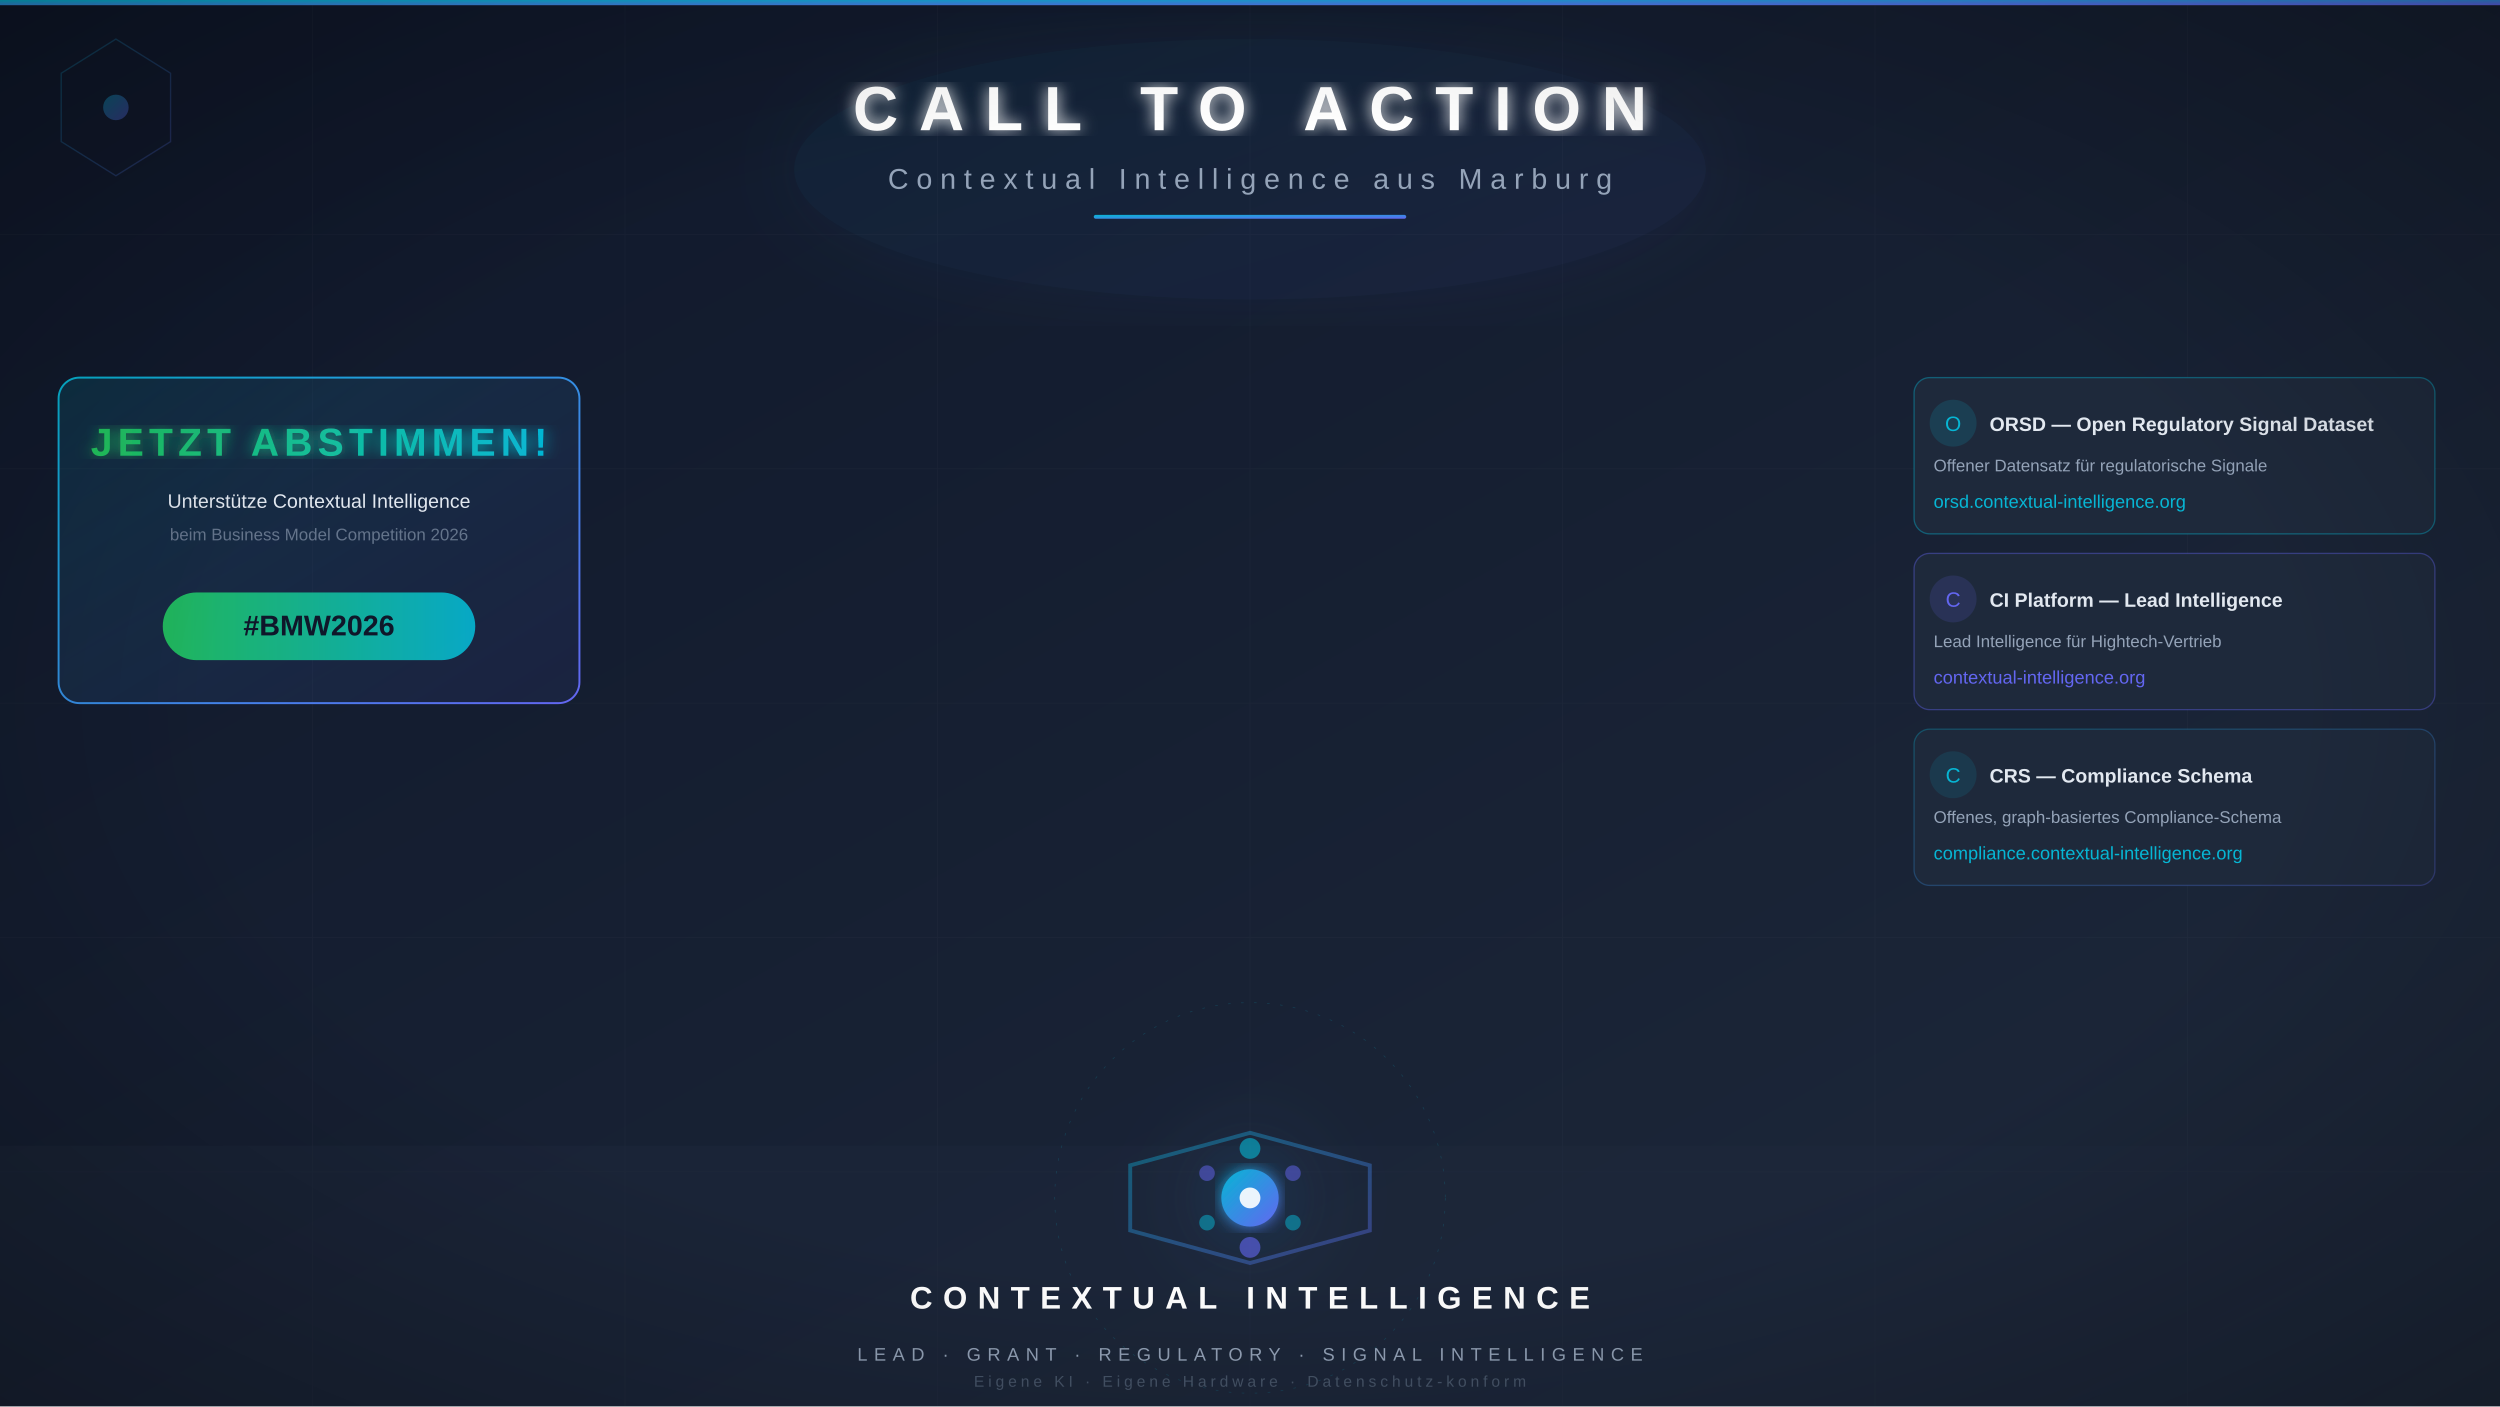
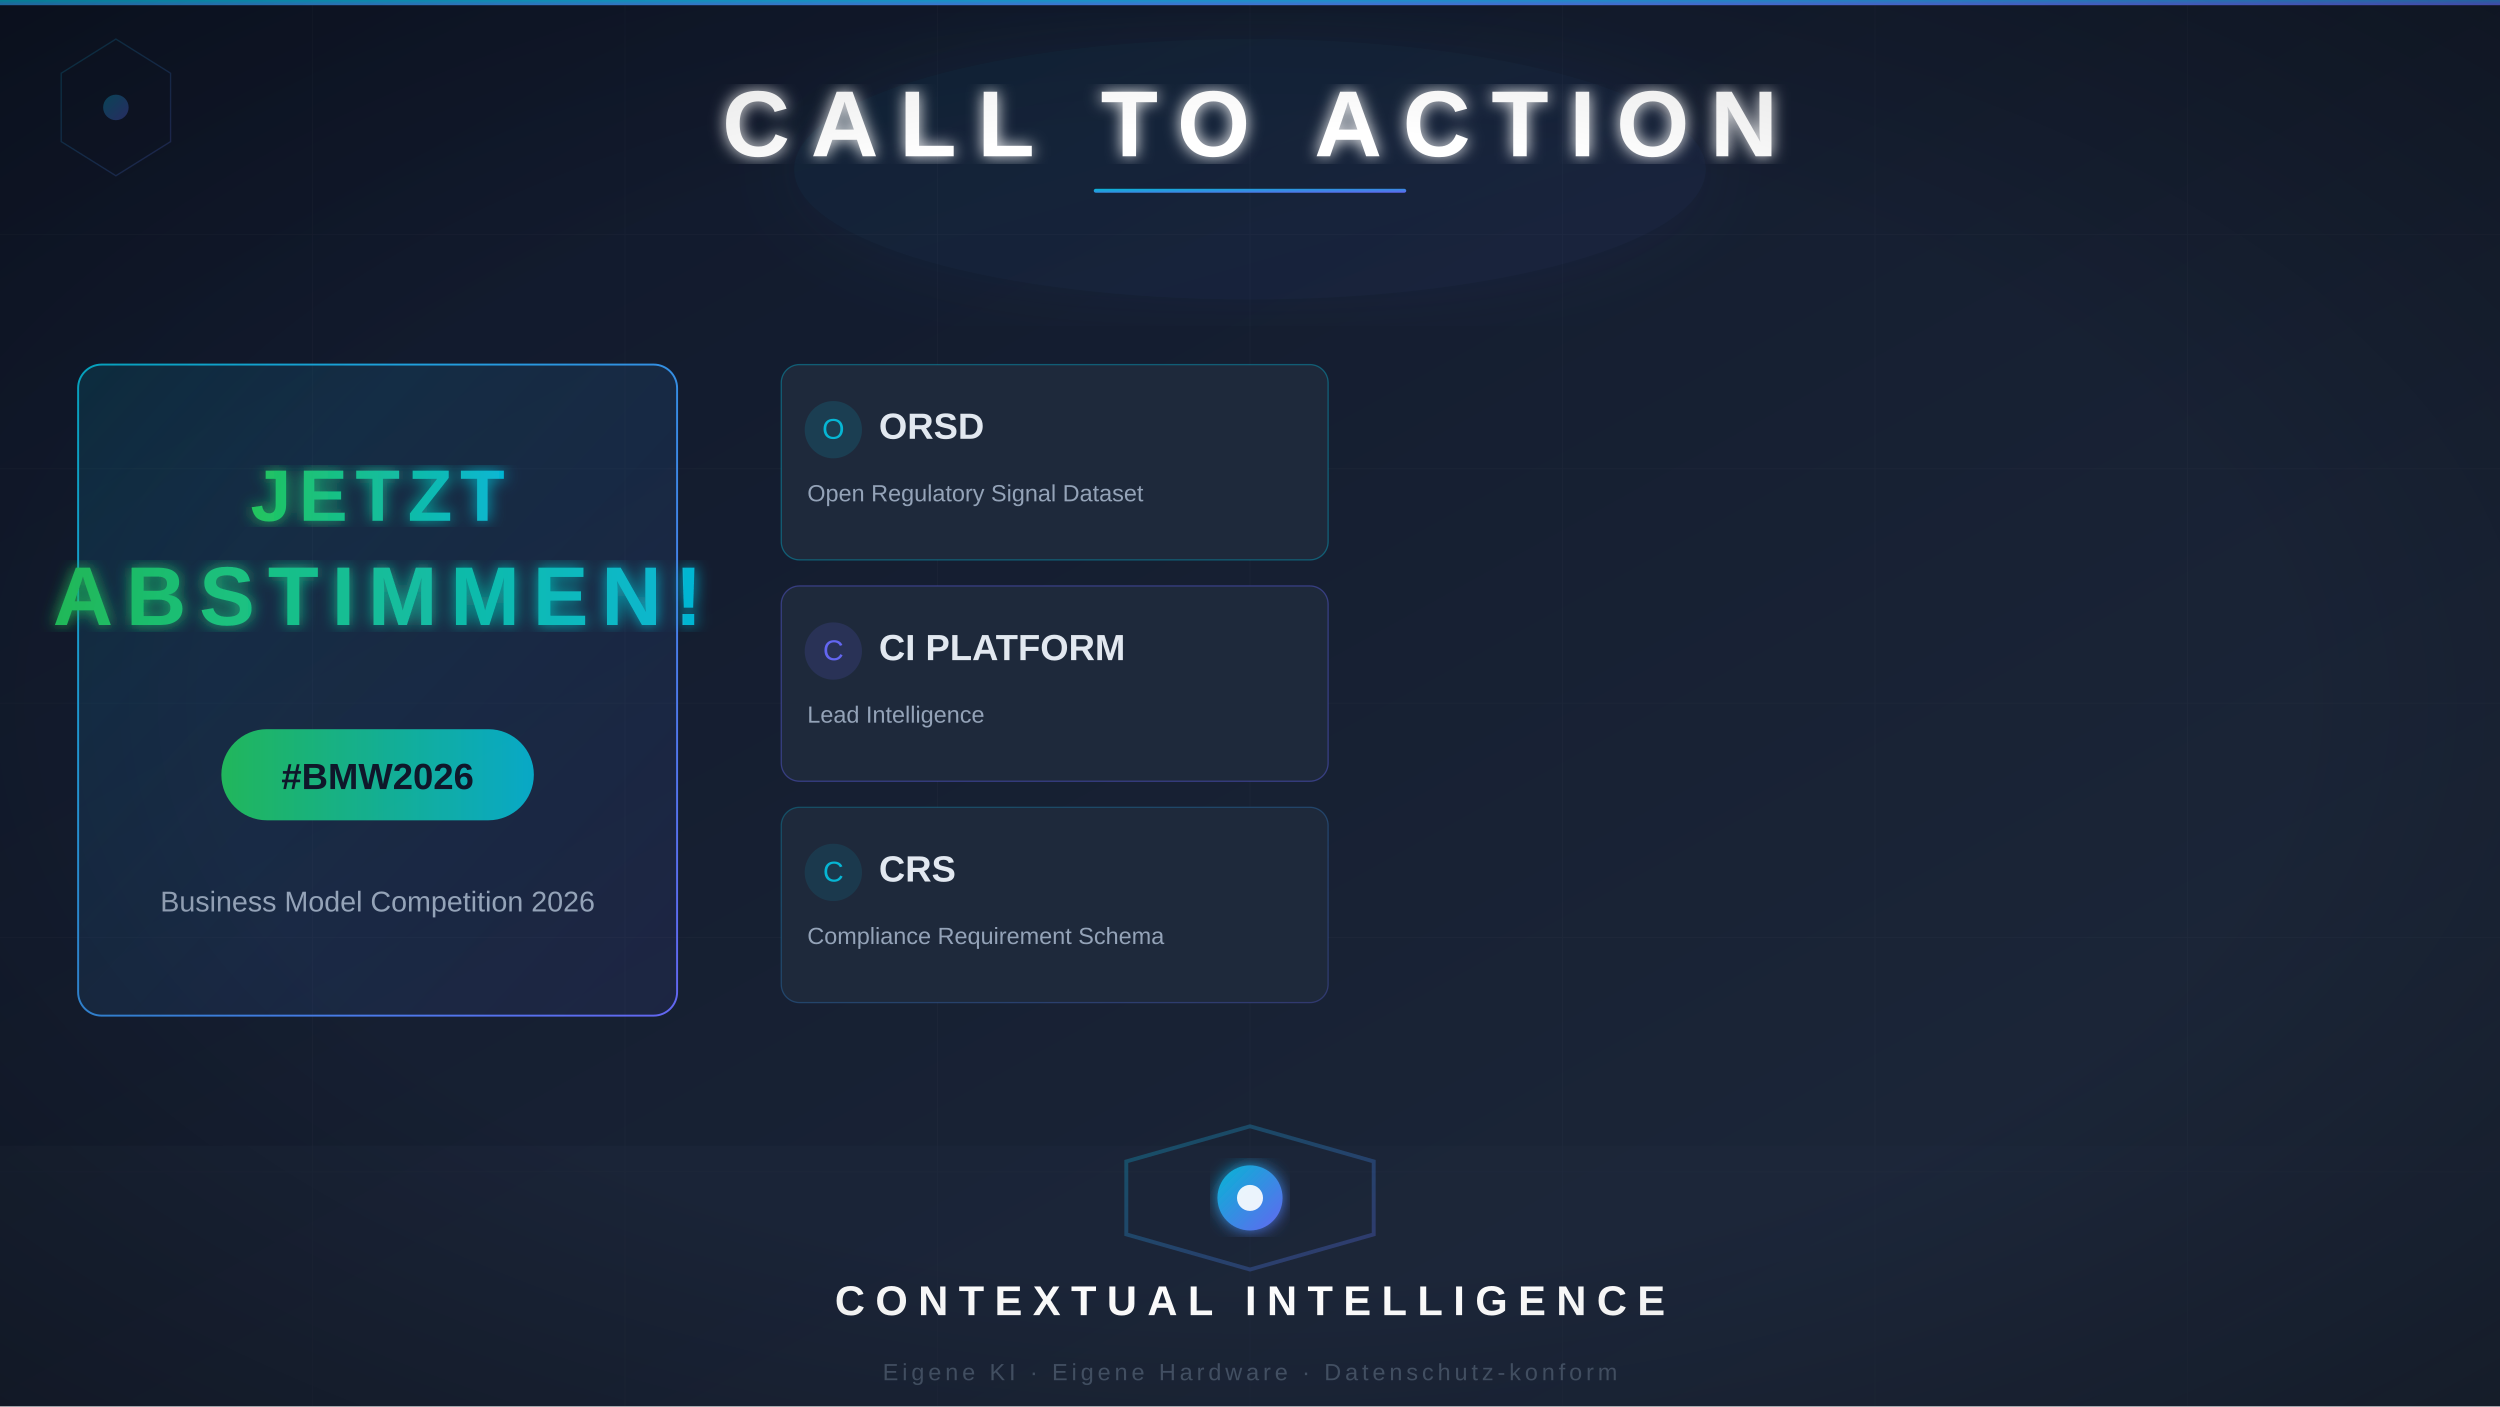
<svg xmlns="http://www.w3.org/2000/svg" viewBox="0 0 1920 1080" width="1920" height="1080">
  <defs>
    <linearGradient id="bg" x1="0%" y1="0%" x2="100%" y2="100%">
      <stop offset="0%" stop-color="#0f172a" />
      <stop offset="100%" stop-color="#1e293b" />
    </linearGradient>
    <linearGradient id="accent" x1="0%" y1="0%" x2="100%" y2="100%">
      <stop offset="0%" stop-color="#06b6d4" />
      <stop offset="100%" stop-color="#6366f1" />
    </linearGradient>
    <linearGradient id="ctaBg" x1="0%" y1="0%" x2="100%" y2="100%">
      <stop offset="0%" stop-color="#06b6d4" stop-opacity="0.15" />
      <stop offset="100%" stop-color="#6366f1" stop-opacity="0.08" />
    </linearGradient>
    <linearGradient id="votingGrad" x1="0%" y1="0%" x2="100%" y2="0%">
      <stop offset="0%" stop-color="#22c55e" />
      <stop offset="100%" stop-color="#06b6d4" />
    </linearGradient>
-     <radialGradient id="ringFade" cx="50%" cy="50%" r="50%">
-       <stop offset="0%" stop-color="#06b6d4" stop-opacity="0.12" />
-       <stop offset="100%" stop-color="#6366f1" stop-opacity="0" />
-     </radialGradient>
    <filter id="glow">
      <feGaussianBlur stdDeviation="6" result="b" />
      <feMerge>
        <feMergeNode in="b" />
        <feMergeNode in="SourceGraphic" />
      </feMerge>
    </filter>
    <filter id="softGlow">
      <feGaussianBlur stdDeviation="30" result="b" />
      <feMerge>
        <feMergeNode in="b" />
        <feMergeNode in="SourceGraphic" />
      </feMerge>
    </filter>
    <radialGradient id="vignette" cx="50%" cy="50%" r="75%">
      <stop offset="55%" stop-color="#000" stop-opacity="0" />
      <stop offset="100%" stop-color="#000" stop-opacity="0.35" />
    </radialGradient>
  </defs>
  <rect width="1920" height="1080" fill="url(#bg)" />
  <g opacity="0.03" stroke="#ffffff" stroke-width="0.5">
    <line x1="0" y1="180" x2="1920" y2="180" />
    <line x1="0" y1="360" x2="1920" y2="360" />
    <line x1="0" y1="540" x2="1920" y2="540" />
    <line x1="0" y1="720" x2="1920" y2="720" />
    <line x1="0" y1="900" x2="1920" y2="900" />
    <line x1="240" y1="0" x2="240" y2="1080" />
    <line x1="480" y1="0" x2="480" y2="1080" />
    <line x1="720" y1="0" x2="720" y2="1080" />
    <line x1="960" y1="0" x2="960" y2="1080" />
    <line x1="1200" y1="0" x2="1200" y2="1080" />
    <line x1="1440" y1="0" x2="1440" y2="1080" />
    <line x1="1680" y1="0" x2="1680" y2="1080" />
  </g>
  <rect x="0" y="0" width="1920" height="4" fill="url(#accent)" />
  <g transform="translate(40, 30) scale(0.35)">
    <polygon points="140,0 260,75 260,225 140,300 20,225 20,75" fill="none" stroke="url(#accent)" stroke-width="3" opacity="0.25" />
    <circle cx="140" cy="150" r="28" fill="url(#accent)" opacity="0.4" />
  </g>
  <ellipse cx="960" cy="130" rx="350" ry="100" fill="url(#accent)" opacity="0.06" filter="url(#softGlow)" />
-   <text x="960" y="100" font-family="'Segoe UI','Helvetica Neue',Arial,sans-serif" font-size="48" font-weight="700" fill="#ffffff" letter-spacing="16" text-anchor="middle" filter="url(#glow)">CALL TO ACTION</text>
-   <text x="960" y="145" font-family="'Segoe UI',Arial,sans-serif" font-size="22" font-weight="400" fill="#94a3b8" letter-spacing="6" text-anchor="middle">Contextual Intelligence aus Marburg</text>
-   <rect x="840" y="165" width="240" height="3" fill="url(#accent)" rx="1.5" />
-   <rect x="45" y="290" width="400" height="250" rx="16" fill="url(#ctaBg)" stroke="url(#accent)" stroke-width="1.5" />
-   <text x="245" y="350" font-family="'Segoe UI',Arial,sans-serif" font-size="30" font-weight="700" fill="url(#votingGrad)" letter-spacing="4" text-anchor="middle" filter="url(#glow)">JETZT ABSTIMMEN!</text>
-   <text x="245" y="390" font-family="'Segoe UI',Arial,sans-serif" font-size="15" fill="#e2e8f0" text-anchor="middle">Unterstütze Contextual Intelligence</text>
-   <text x="245" y="415" font-family="'Segoe UI',Arial,sans-serif" font-size="13" fill="#64748b" text-anchor="middle">beim Business Model Competition 2026</text>
-   <rect x="125" y="455" width="240" height="52" rx="26" fill="url(#votingGrad)" opacity="0.9" />
-   <text x="245" y="488" font-family="'Segoe UI',Arial,sans-serif" font-size="22" font-weight="700" fill="#0f172a" text-anchor="middle">#BMW2026</text>
-   <rect x="1470" y="290" width="400" height="120" rx="12" fill="#1e293b" stroke="#06b6d4" stroke-width="1" stroke-opacity="0.4" />
-   <circle cx="1500" cy="325" r="18" fill="#06b6d4" opacity="0.15" />
-   <text x="1500" y="331" font-family="Arial,sans-serif" font-size="16" fill="#06b6d4" text-anchor="middle">O</text>
-   <text x="1528" y="331" font-family="'Segoe UI',Arial,sans-serif" font-size="15" font-weight="700" fill="#e2e8f0">ORSD — Open Regulatory Signal Dataset</text>
-   <text x="1485" y="362" font-family="'Segoe UI',Arial,sans-serif" font-size="13" fill="#94a3b8">Offener Datensatz für regulatorische Signale</text>
-   <text x="1485" y="390" font-family="'Segoe UI',Arial,sans-serif" font-size="14" fill="#06b6d4">orsd.contextual-intelligence.org</text>
-   <rect x="1470" y="425" width="400" height="120" rx="12" fill="#1e293b" stroke="#6366f1" stroke-width="1" stroke-opacity="0.4" />
-   <circle cx="1500" cy="460" r="18" fill="#6366f1" opacity="0.15" />
-   <text x="1500" y="466" font-family="Arial,sans-serif" font-size="16" fill="#6366f1" text-anchor="middle">C</text>
-   <text x="1528" y="466" font-family="'Segoe UI',Arial,sans-serif" font-size="15" font-weight="700" fill="#e2e8f0">CI Platform — Lead Intelligence</text>
-   <text x="1485" y="497" font-family="'Segoe UI',Arial,sans-serif" font-size="13" fill="#94a3b8">Lead Intelligence für Hightech-Vertrieb</text>
-   <text x="1485" y="525" font-family="'Segoe UI',Arial,sans-serif" font-size="14" fill="#6366f1">contextual-intelligence.org</text>
-   <rect x="1470" y="560" width="400" height="120" rx="12" fill="#1e293b" stroke="url(#accent)" stroke-width="1" stroke-opacity="0.3" />
-   <circle cx="1500" cy="595" r="18" fill="#06b6d4" opacity="0.12" />
-   <text x="1500" y="601" font-family="Arial,sans-serif" font-size="16" fill="#06b6d4" text-anchor="middle">C</text>
-   <text x="1528" y="601" font-family="'Segoe UI',Arial,sans-serif" font-size="15" font-weight="700" fill="#e2e8f0">CRS — Compliance Schema</text>
-   <text x="1485" y="632" font-family="'Segoe UI',Arial,sans-serif" font-size="13" fill="#94a3b8">Offenes, graph-basiertes Compliance-Schema</text>
-   <text x="1485" y="660" font-family="'Segoe UI',Arial,sans-serif" font-size="14" fill="#06b6d4">compliance.contextual-intelligence.org</text>
+   <text x="960" y="120" font-family="'Segoe UI','Helvetica Neue',Arial,sans-serif" font-size="72" font-weight="700" fill="#ffffff" letter-spacing="16" text-anchor="middle" filter="url(#glow)">CALL TO ACTION</text>
+   <rect x="840" y="145" width="240" height="3" fill="url(#accent)" rx="1.5" />
+   <rect x="60" y="280" width="460" height="500" rx="18" fill="url(#ctaBg)" stroke="url(#accent)" stroke-width="1.5" />
+   <text x="290" y="400" font-family="'Segoe UI',Arial,sans-serif" font-size="56" font-weight="700" fill="url(#votingGrad)" letter-spacing="6" text-anchor="middle" filter="url(#glow)">JETZT</text>
+   <text x="290" y="480" font-family="'Segoe UI',Arial,sans-serif" font-size="64" font-weight="800" fill="url(#votingGrad)" letter-spacing="10" text-anchor="middle" filter="url(#glow)">ABSTIMMEN!</text>
+   <rect x="170" y="560" width="240" height="70" rx="35" fill="url(#votingGrad)" opacity="0.9" />
+   <text x="290" y="606" font-family="'Segoe UI',Arial,sans-serif" font-size="28" font-weight="700" fill="#0f172a" text-anchor="middle">#BMW2026</text>
+   <text x="290" y="700" font-family="'Segoe UI',Arial,sans-serif" font-size="22" fill="#94a3b8" text-anchor="middle">Business Model Competition 2026</text>
+   <rect x="600" y="280" width="420" height="150" rx="14" fill="#1e293b" stroke="#06b6d4" stroke-width="1" stroke-opacity="0.4" />
+   <circle cx="640" cy="330" r="22" fill="#06b6d4" opacity="0.15" />
+   <text x="640" y="337" font-family="Arial,sans-serif" font-size="22" fill="#06b6d4" text-anchor="middle">O</text>
+   <text x="675" y="337" font-family="'Segoe UI',Arial,sans-serif" font-size="28" font-weight="700" fill="#e2e8f0">ORSD</text>
+   <text x="620" y="385" font-family="'Segoe UI',Arial,sans-serif" font-size="18" fill="#94a3b8">Open Regulatory Signal Dataset</text>
+   <rect x="600" y="450" width="420" height="150" rx="14" fill="#1e293b" stroke="#6366f1" stroke-width="1" stroke-opacity="0.4" />
+   <circle cx="640" cy="500" r="22" fill="#6366f1" opacity="0.15" />
+   <text x="640" y="507" font-family="Arial,sans-serif" font-size="22" fill="#6366f1" text-anchor="middle">C</text>
+   <text x="675" y="507" font-family="'Segoe UI',Arial,sans-serif" font-size="28" font-weight="700" fill="#e2e8f0">CI PLATFORM</text>
+   <text x="620" y="555" font-family="'Segoe UI',Arial,sans-serif" font-size="18" fill="#94a3b8">Lead Intelligence</text>
+   <rect x="600" y="620" width="420" height="150" rx="14" fill="#1e293b" stroke="url(#accent)" stroke-width="1" stroke-opacity="0.3" />
+   <circle cx="640" cy="670" r="22" fill="#06b6d4" opacity="0.12" />
+   <text x="640" y="677" font-family="Arial,sans-serif" font-size="22" fill="#06b6d4" text-anchor="middle">C</text>
+   <text x="675" y="677" font-family="'Segoe UI',Arial,sans-serif" font-size="28" font-weight="700" fill="#e2e8f0">CRS</text>
+   <text x="620" y="725" font-family="'Segoe UI',Arial,sans-serif" font-size="18" fill="#94a3b8">Compliance Requirement Schema</text>
  <rect x="0" y="880" width="1920" height="200" fill="#1e293b" opacity="0.4" />
  <g transform="translate(960, 920)">
-     <circle cx="0" cy="0" r="60" fill="url(#ringFade)" opacity="0.5" />
-     <circle cx="0" cy="0" r="90" fill="url(#ringFade)" opacity="0.3" />
-     <circle cx="0" cy="0" r="120" fill="url(#ringFade)" opacity="0.15" />
-     <circle cx="0" cy="0" r="150" fill="none" stroke="#06b6d4" stroke-width="0.5" stroke-dasharray="2,8" opacity="0.2" />
-     <polygon points="0,-50 92,-25 92,25 0,50 -92,25 -92,-25" fill="none" stroke="url(#accent)" stroke-width="3" opacity="0.4" />
-     <circle cx="0" cy="0" r="22" fill="url(#accent)" filter="url(#glow)" />
-     <circle cx="0" cy="0" r="8" fill="#ffffff" opacity="0.9" />
-     <circle cx="0" cy="-38" r="8" fill="#06b6d4" opacity="0.6" />
-     <circle cx="33" cy="-19" r="6" fill="#6366f1" opacity="0.5" />
-     <circle cx="33" cy="19" r="6" fill="#06b6d4" opacity="0.5" />
-     <circle cx="0" cy="38" r="8" fill="#6366f1" opacity="0.6" />
-     <circle cx="-33" cy="19" r="6" fill="#06b6d4" opacity="0.5" />
-     <circle cx="-33" cy="-19" r="6" fill="#6366f1" opacity="0.5" />
+     <polygon points="0,-55 95,-28 95,28 0,55 -95,28 -95,-28" fill="none" stroke="url(#accent)" stroke-width="3" opacity="0.3" />
+     <circle cx="0" cy="0" r="25" fill="url(#accent)" filter="url(#glow)" />
+     <circle cx="0" cy="0" r="10" fill="#ffffff" opacity="0.9" />
  </g>
-   <text x="960" y="1005" font-family="'Segoe UI','Helvetica Neue',Arial,sans-serif" font-size="24" font-weight="700" fill="#ffffff" letter-spacing="8" text-anchor="middle">CONTEXTUAL INTELLIGENCE</text>
-   <line x1="820" y1="1020" x2="1100" y2="1020" stroke="url(#accent)" stroke-width="2" stroke-linecap="round" />
-   <text x="960" y="1045" font-family="'Segoe UI',Arial,sans-serif" font-size="14" font-weight="400" fill="#94a3b8" letter-spacing="5" text-anchor="middle">LEAD · GRANT · REGULATORY · SIGNAL INTELLIGENCE</text>
-   <text x="960" y="1065" font-family="'Segoe UI',Arial,sans-serif" font-size="12" fill="#475569" letter-spacing="3" text-anchor="middle">Eigene KI · Eigene Hardware · Datenschutz-konform</text>
+   <text x="960" y="1010" font-family="'Segoe UI','Helvetica Neue',Arial,sans-serif" font-size="32" font-weight="700" fill="#ffffff" letter-spacing="8" text-anchor="middle">CONTEXTUAL INTELLIGENCE</text>
+   <line x1="820" y1="1025" x2="1100" y2="1025" stroke="url(#accent)" stroke-width="2" stroke-linecap="round" />
+   <text x="960" y="1060" font-family="'Segoe UI',Arial,sans-serif" font-size="18" fill="#475569" letter-spacing="3" text-anchor="middle">Eigene KI · Eigene Hardware · Datenschutz-konform</text>
  <rect width="1920" height="1080" fill="url(#vignette)" pointer-events="none" />
</svg>
